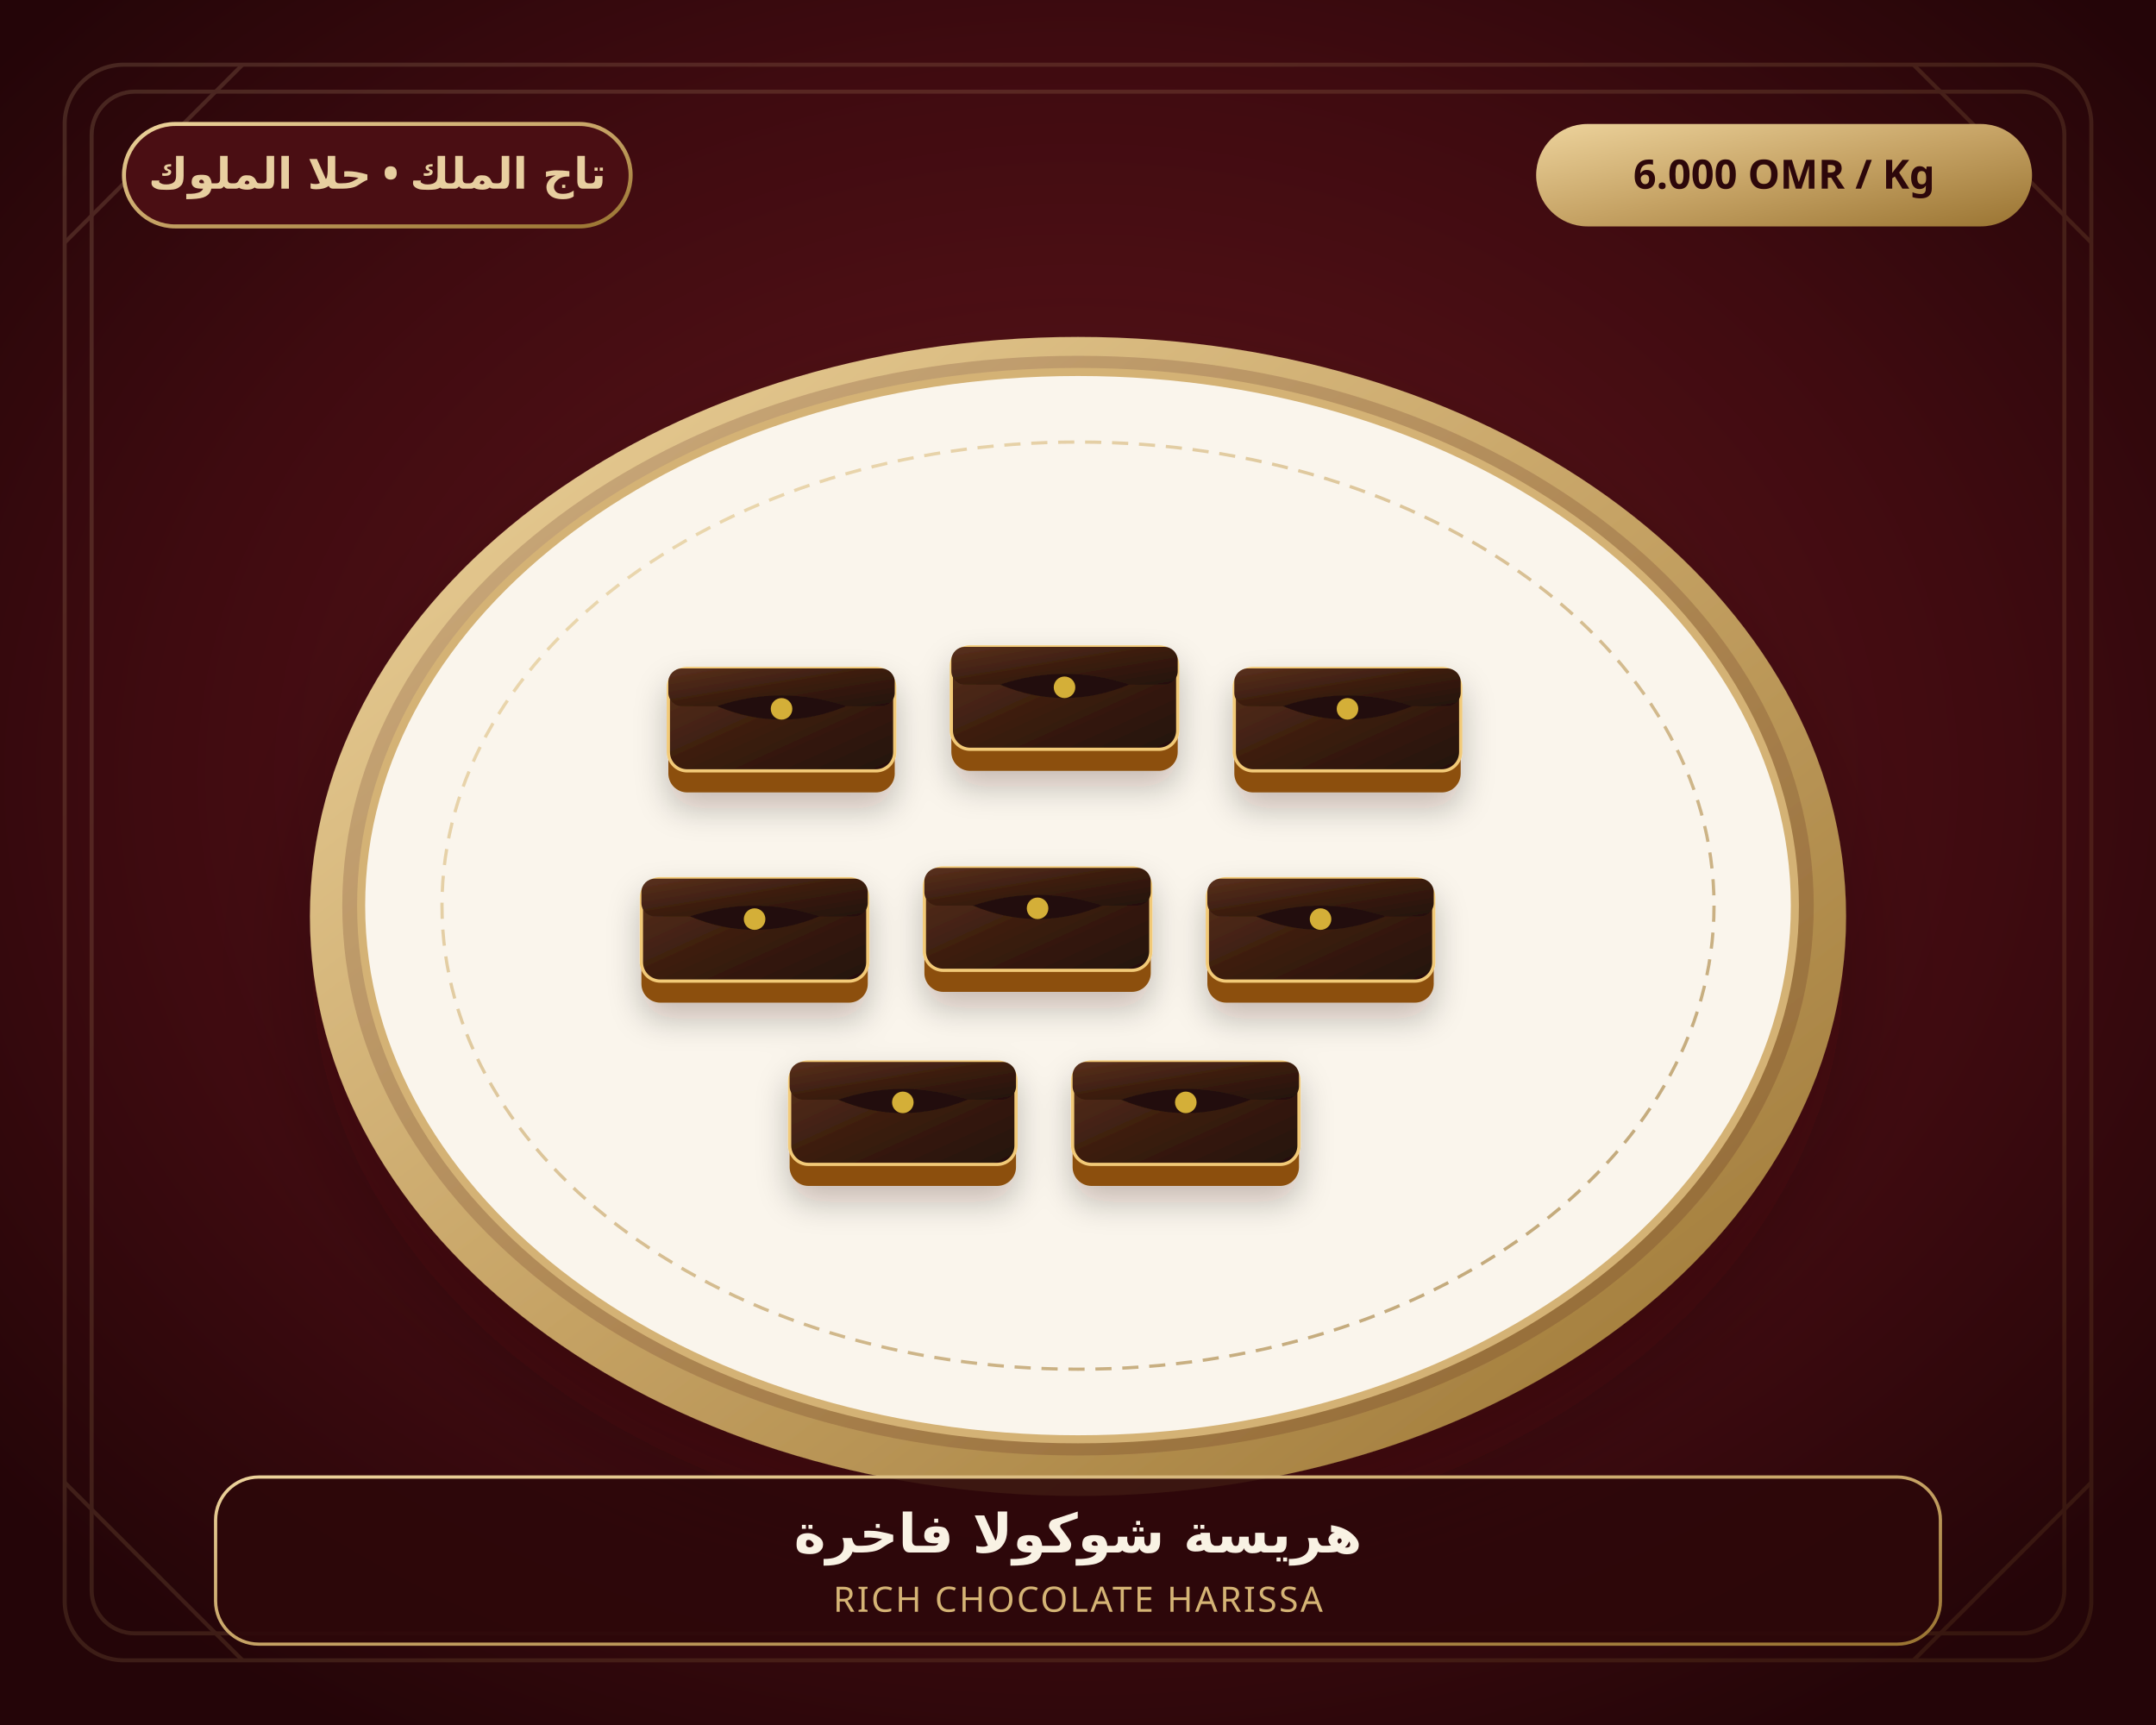
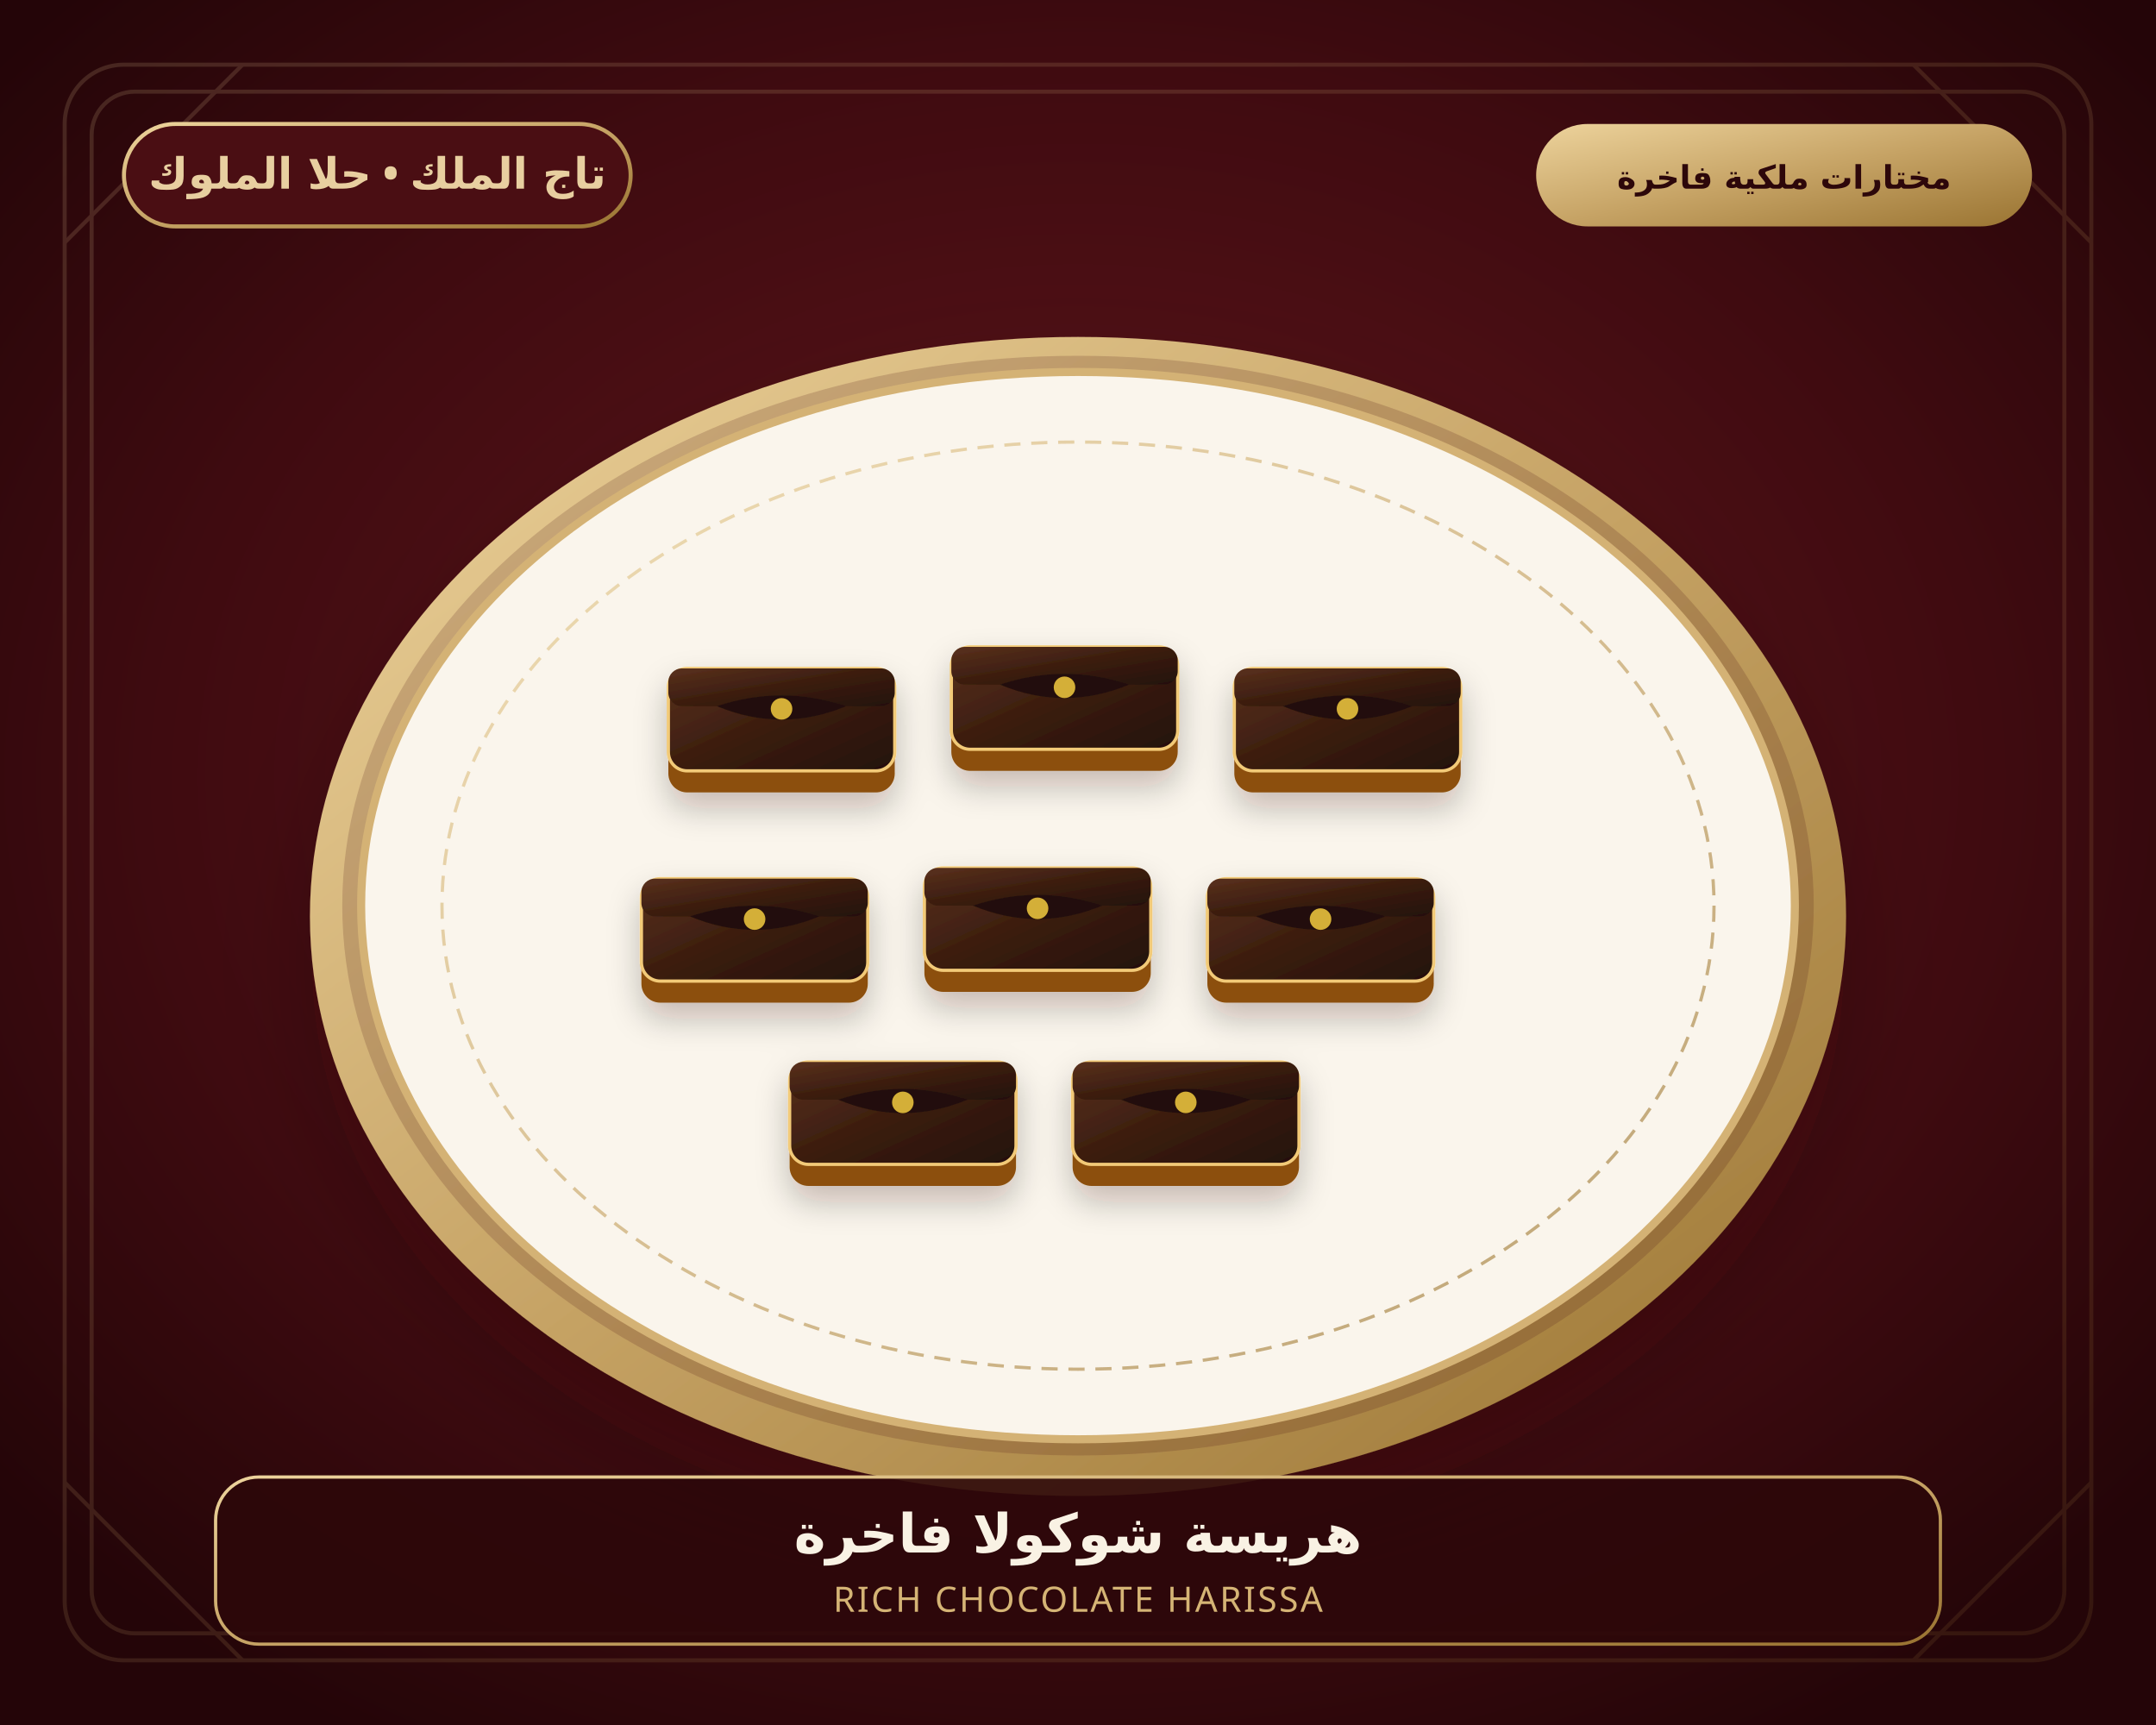
<svg xmlns="http://www.w3.org/2000/svg" viewBox="0 0 800 640" width="800" height="640">
  <defs>
    <radialGradient id="bgGrad" cx="50%" cy="45%" r="65%">
      <stop offset="0%" stop-color="#63151C" />
      <stop offset="65%" stop-color="#3F0B10" />
      <stop offset="100%" stop-color="#240508" />
    </radialGradient>
    <linearGradient id="goldRim" x1="0%" y1="0%" x2="100%" y2="100%">
      <stop offset="0%" stop-color="#EDD39C" />
      <stop offset="50%" stop-color="#C6A365" />
      <stop offset="100%" stop-color="#9A7432" />
    </linearGradient>
    <linearGradient id="kataifiGold" x1="0%" y1="0%" x2="100%" y2="100%">
      <stop offset="0%" stop-color="#F3C76B" />
      <stop offset="50%" stop-color="#D99B38" />
      <stop offset="100%" stop-color="#A86B14" />
    </linearGradient>
    <linearGradient id="pistachioGreen" x1="0%" y1="0%" x2="100%" y2="100%">
      <stop offset="0%" stop-color="#98C948" />
      <stop offset="55%" stop-color="#6CA329" />
      <stop offset="100%" stop-color="#467314" />
    </linearGradient>
    <linearGradient id="qishtaCream" x1="0%" y1="0%" x2="0%" y2="100%">
      <stop offset="0%" stop-color="#FFFFFF" />
      <stop offset="70%" stop-color="#FFF9EC" />
      <stop offset="100%" stop-color="#EFE2C8" />
    </linearGradient>
    <linearGradient id="walnutBronze" x1="0%" y1="0%" x2="100%" y2="100%">
      <stop offset="0%" stop-color="#C48845" />
      <stop offset="50%" stop-color="#8F5922" />
      <stop offset="100%" stop-color="#5E350E" />
    </linearGradient>
    <linearGradient id="chocoRich" x1="0%" y1="0%" x2="100%" y2="100%">
      <stop offset="0%" stop-color="#5A311D" />
      <stop offset="50%" stop-color="#3B1D0F" />
      <stop offset="100%" stop-color="#241007" />
    </linearGradient>
    <filter id="softShadow" x="-15%" y="-15%" width="130%" height="135%">
      <feDropShadow dx="0" dy="18" stdDeviation="18" flood-color="#2B070A" flood-opacity="0.22" />
    </filter>
    <filter id="pieceShadow" x="-20%" y="-20%" width="140%" height="140%">
      <feDropShadow dx="0" dy="6" stdDeviation="6" flood-color="#2B070A" flood-opacity="0.24" />
    </filter>
  </defs>
  <rect width="800" height="640" fill="url(#bgGrad)" />
  <g opacity="0.16" stroke="url(#goldRim)" stroke-width="1.5" fill="none">
    <rect x="24" y="24" width="752" height="592" rx="22" />
    <rect x="34" y="34" width="732" height="572" rx="16" />
    <path d="M24 90 L90 24 M776 90 L710 24 M24 550 L90 616 M776 550 L710 616" />
  </g>
  <g filter="url(#softShadow)">
    <ellipse cx="400" cy="340" rx="285" ry="215" fill="url(#goldRim)" />
    <ellipse cx="400" cy="336" rx="273" ry="204" fill="#4A0E13" opacity="0.18" />
    <ellipse cx="400" cy="336" rx="266" ry="198" fill="#FAF5EC" stroke="#D4B275" stroke-width="3" />
    <ellipse cx="400" cy="336" rx="236" ry="172" fill="none" stroke="url(#goldRim)" stroke-width="1.2" stroke-dasharray="6 4" opacity="0.65" />
  </g>
  <g filter="url(#pieceShadow)">
    <g transform="translate(290,270)">
      <rect x="-42" y="-18" width="84" height="42" rx="7" fill="#8C4F0E" />
      <rect x="-42" y="-22" width="84" height="38" rx="7" fill="url(#chocoRich)" stroke="#F2CA78" stroke-width="1.2" />
      <rect x="-42" y="-22" width="84" height="14" rx="5" fill="url(#chocoRich)" />
      <path d="M-24 -8 Q0 -16 24 -8 Q0 2 -24 -8" fill="#241007" />
      <circle cx="0" cy="-7" r="4" fill="#D4AF37" />
    </g>
    <g transform="translate(395,262)">
      <rect x="-42" y="-18" width="84" height="42" rx="7" fill="#8C4F0E" />
      <rect x="-42" y="-22" width="84" height="38" rx="7" fill="url(#chocoRich)" stroke="#F2CA78" stroke-width="1.2" />
      <rect x="-42" y="-22" width="84" height="14" rx="5" fill="url(#chocoRich)" />
      <path d="M-24 -8 Q0 -16 24 -8 Q0 2 -24 -8" fill="#241007" />
      <circle cx="0" cy="-7" r="4" fill="#D4AF37" />
    </g>
    <g transform="translate(500,270)">
      <rect x="-42" y="-18" width="84" height="42" rx="7" fill="#8C4F0E" />
      <rect x="-42" y="-22" width="84" height="38" rx="7" fill="url(#chocoRich)" stroke="#F2CA78" stroke-width="1.2" />
      <rect x="-42" y="-22" width="84" height="14" rx="5" fill="url(#chocoRich)" />
      <path d="M-24 -8 Q0 -16 24 -8 Q0 2 -24 -8" fill="#241007" />
      <circle cx="0" cy="-7" r="4" fill="#D4AF37" />
    </g>
    <g transform="translate(280,348)">
      <rect x="-42" y="-18" width="84" height="42" rx="7" fill="#8C4F0E" />
      <rect x="-42" y="-22" width="84" height="38" rx="7" fill="url(#chocoRich)" stroke="#F2CA78" stroke-width="1.2" />
      <rect x="-42" y="-22" width="84" height="14" rx="5" fill="url(#chocoRich)" />
      <path d="M-24 -8 Q0 -16 24 -8 Q0 2 -24 -8" fill="#241007" />
      <circle cx="0" cy="-7" r="4" fill="#D4AF37" />
    </g>
    <g transform="translate(385,344)">
      <rect x="-42" y="-18" width="84" height="42" rx="7" fill="#8C4F0E" />
      <rect x="-42" y="-22" width="84" height="38" rx="7" fill="url(#chocoRich)" stroke="#F2CA78" stroke-width="1.2" />
      <rect x="-42" y="-22" width="84" height="14" rx="5" fill="url(#chocoRich)" />
      <path d="M-24 -8 Q0 -16 24 -8 Q0 2 -24 -8" fill="#241007" />
      <circle cx="0" cy="-7" r="4" fill="#D4AF37" />
    </g>
    <g transform="translate(490,348)">
      <rect x="-42" y="-18" width="84" height="42" rx="7" fill="#8C4F0E" />
      <rect x="-42" y="-22" width="84" height="38" rx="7" fill="url(#chocoRich)" stroke="#F2CA78" stroke-width="1.2" />
      <rect x="-42" y="-22" width="84" height="14" rx="5" fill="url(#chocoRich)" />
      <path d="M-24 -8 Q0 -16 24 -8 Q0 2 -24 -8" fill="#241007" />
      <circle cx="0" cy="-7" r="4" fill="#D4AF37" />
    </g>
    <g transform="translate(335,416)">
      <rect x="-42" y="-18" width="84" height="42" rx="7" fill="#8C4F0E" />
      <rect x="-42" y="-22" width="84" height="38" rx="7" fill="url(#chocoRich)" stroke="#F2CA78" stroke-width="1.2" />
      <rect x="-42" y="-22" width="84" height="14" rx="5" fill="url(#chocoRich)" />
      <path d="M-24 -8 Q0 -16 24 -8 Q0 2 -24 -8" fill="#241007" />
      <circle cx="0" cy="-7" r="4" fill="#D4AF37" />
    </g>
    <g transform="translate(440,416)">
      <rect x="-42" y="-18" width="84" height="42" rx="7" fill="#8C4F0E" />
      <rect x="-42" y="-22" width="84" height="38" rx="7" fill="url(#chocoRich)" stroke="#F2CA78" stroke-width="1.2" />
      <rect x="-42" y="-22" width="84" height="14" rx="5" fill="url(#chocoRich)" />
      <path d="M-24 -8 Q0 -16 24 -8 Q0 2 -24 -8" fill="#241007" />
      <circle cx="0" cy="-7" r="4" fill="#D4AF37" />
    </g>
  </g>
  <g transform="translate(46, 46)">
    <rect x="0" y="0" width="188" height="38" rx="19" fill="#4A0E13" stroke="url(#goldRim)" stroke-width="1.5" />
    <text x="94" y="24" text-anchor="middle" fill="#E8CFA0" font-family="Amiri, Tajawal, sans-serif" font-size="16" font-weight="bold">تاج الملك • حلا الملوك</text>
  </g>
  <g transform="translate(570, 46)">
    <rect x="0" y="0" width="184" height="38" rx="19" fill="url(#goldRim)" />
-     <text x="92" y="24" text-anchor="middle" fill="#2D070A" font-family="Tajawal, Plus Jakarta Sans, sans-serif" font-size="15" font-weight="bold">6.000 OMR / Kg</text>
+     <text x="92" y="24" text-anchor="middle" fill="#2D070A" font-family="Tajawal, Plus Jakarta Sans, sans-serif" font-size="12" font-weight="bold">مختارات ملكية فاخرة</text>
  </g>
  <g transform="translate(80, 548)">
    <rect x="0" y="0" width="640" height="62" rx="16" fill="#2D070A" fill-opacity="0.88" stroke="url(#goldRim)" stroke-width="1.2" />
    <text x="320" y="28" text-anchor="middle" fill="#F9F2E4" font-family="Tajawal, Amiri, sans-serif" font-size="20" font-weight="bold">هريسة شوكولا فاخرة</text>
    <text x="320" y="50" text-anchor="middle" fill="#D5B475" font-family="Plus Jakarta Sans, sans-serif" font-size="13" letter-spacing="0.8">RICH CHOCOLATE HARISSA</text>
  </g>
</svg>
